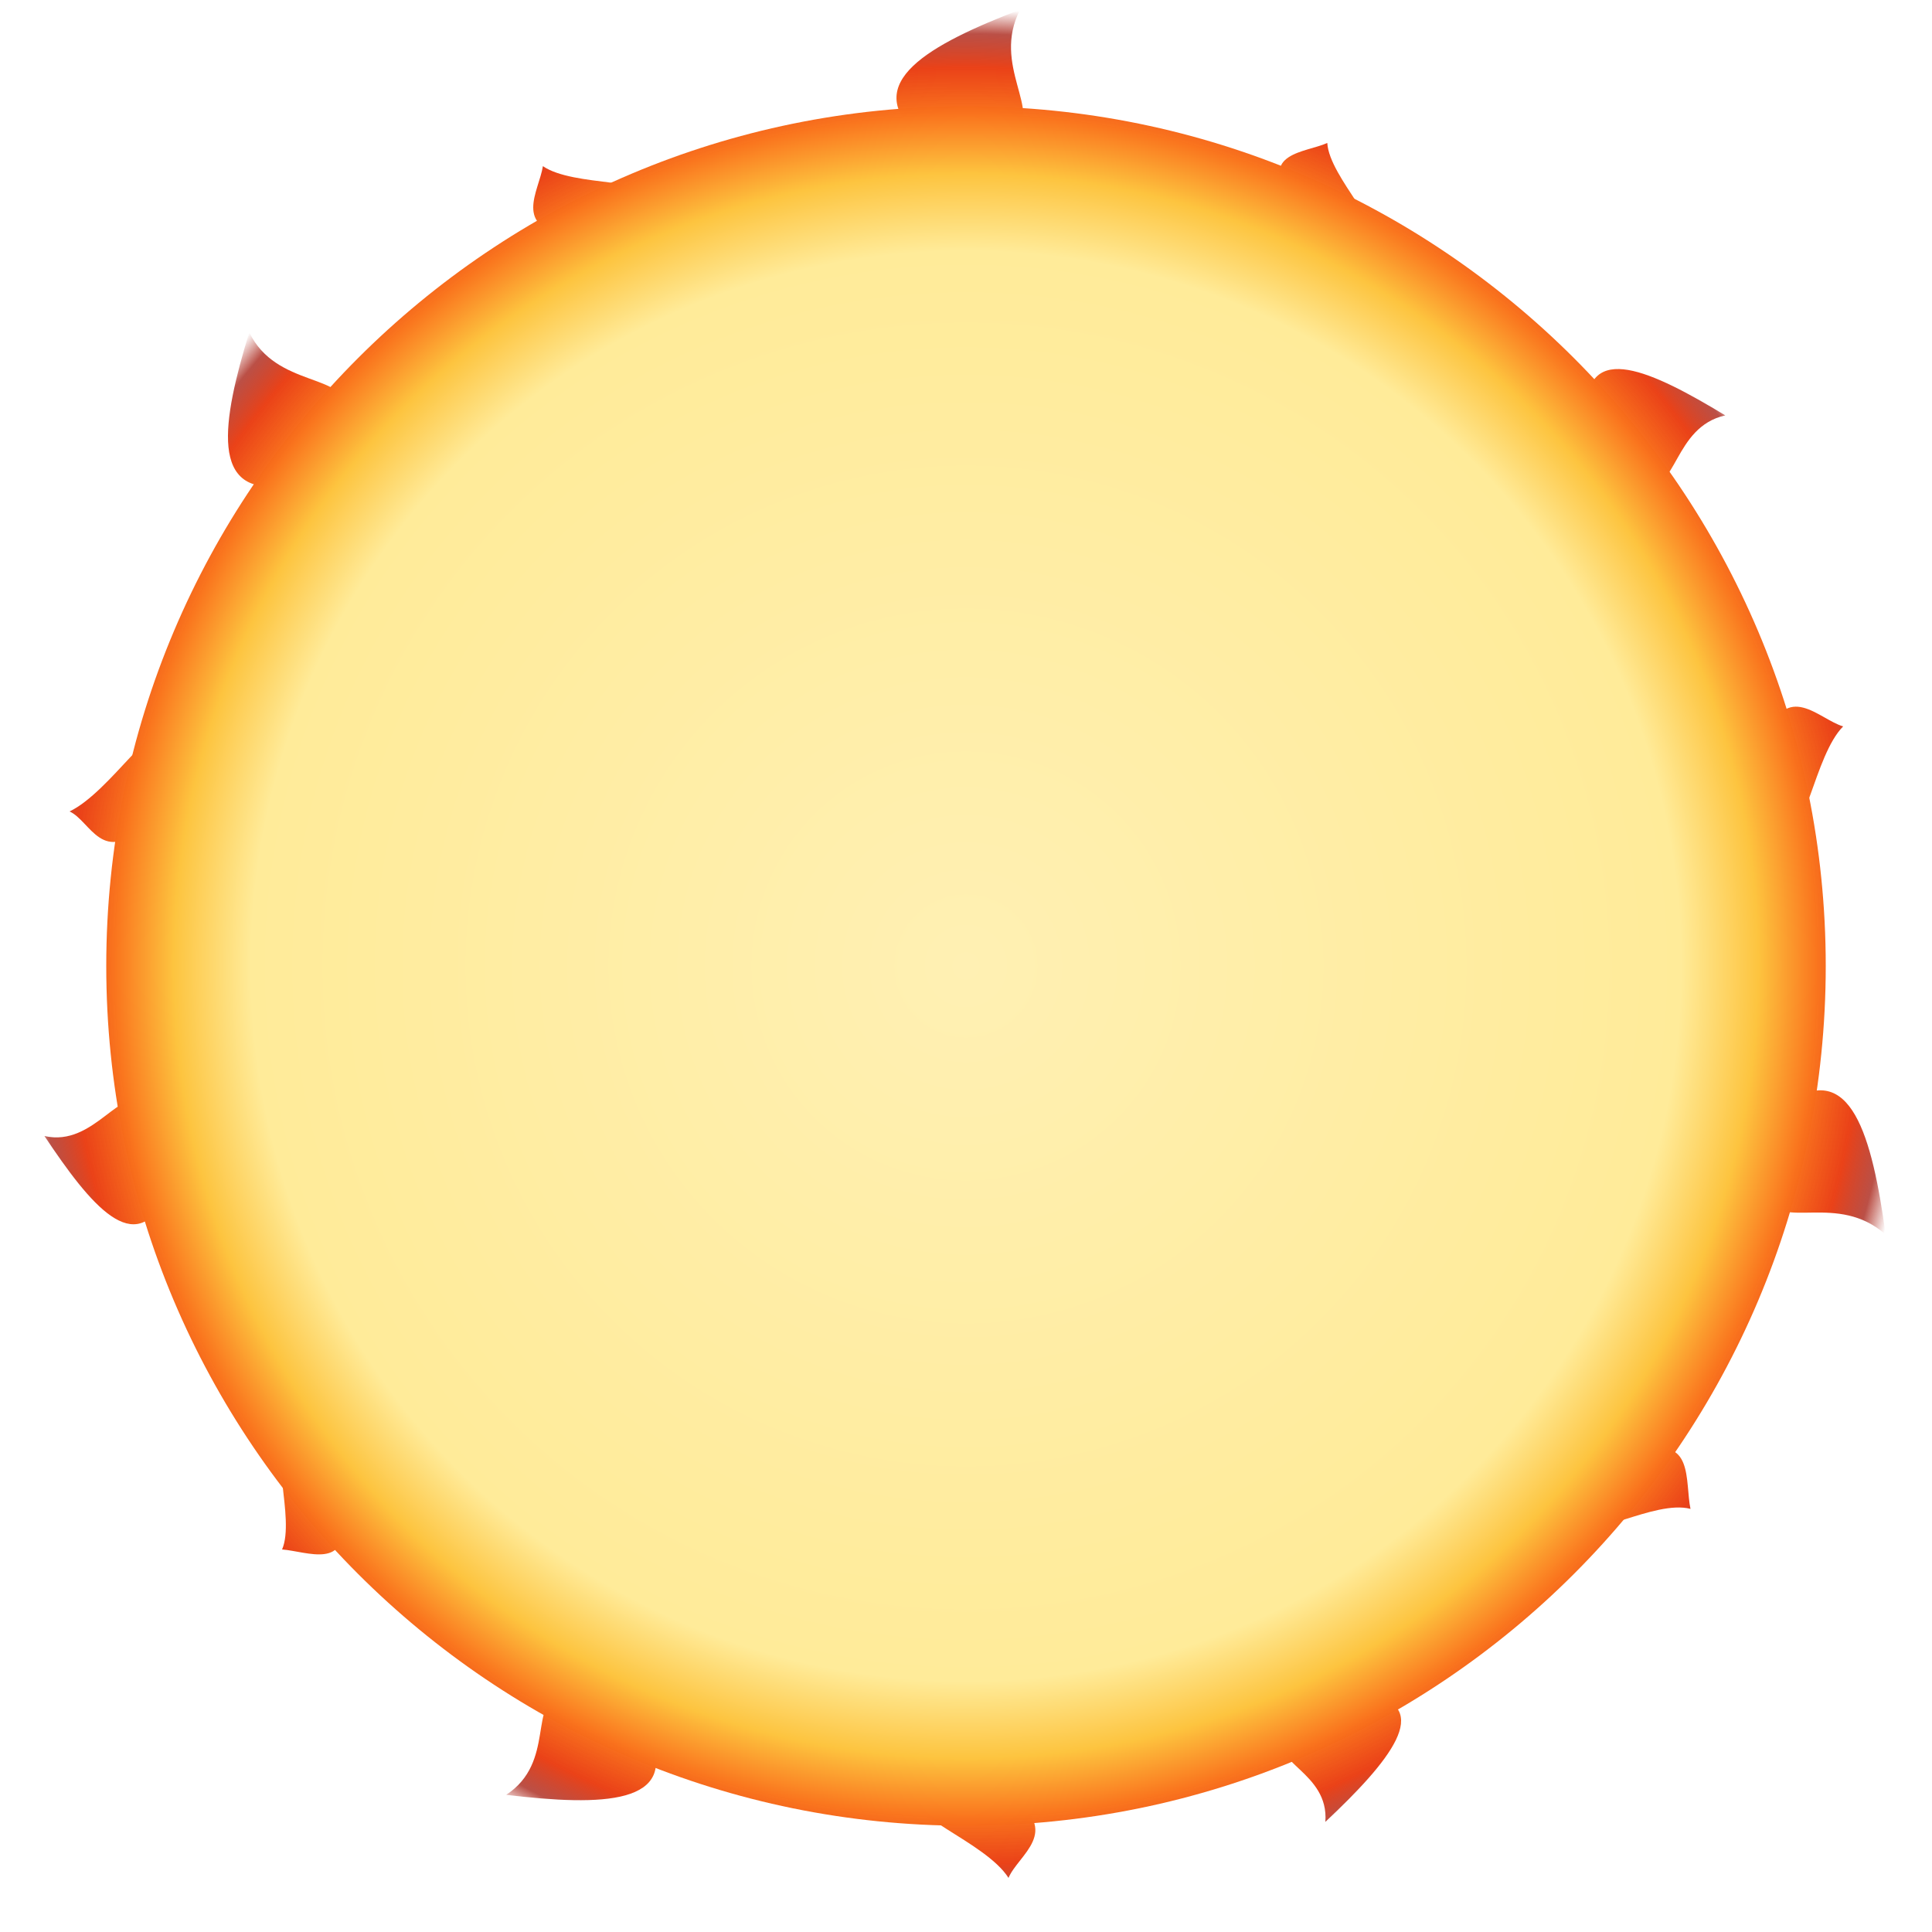
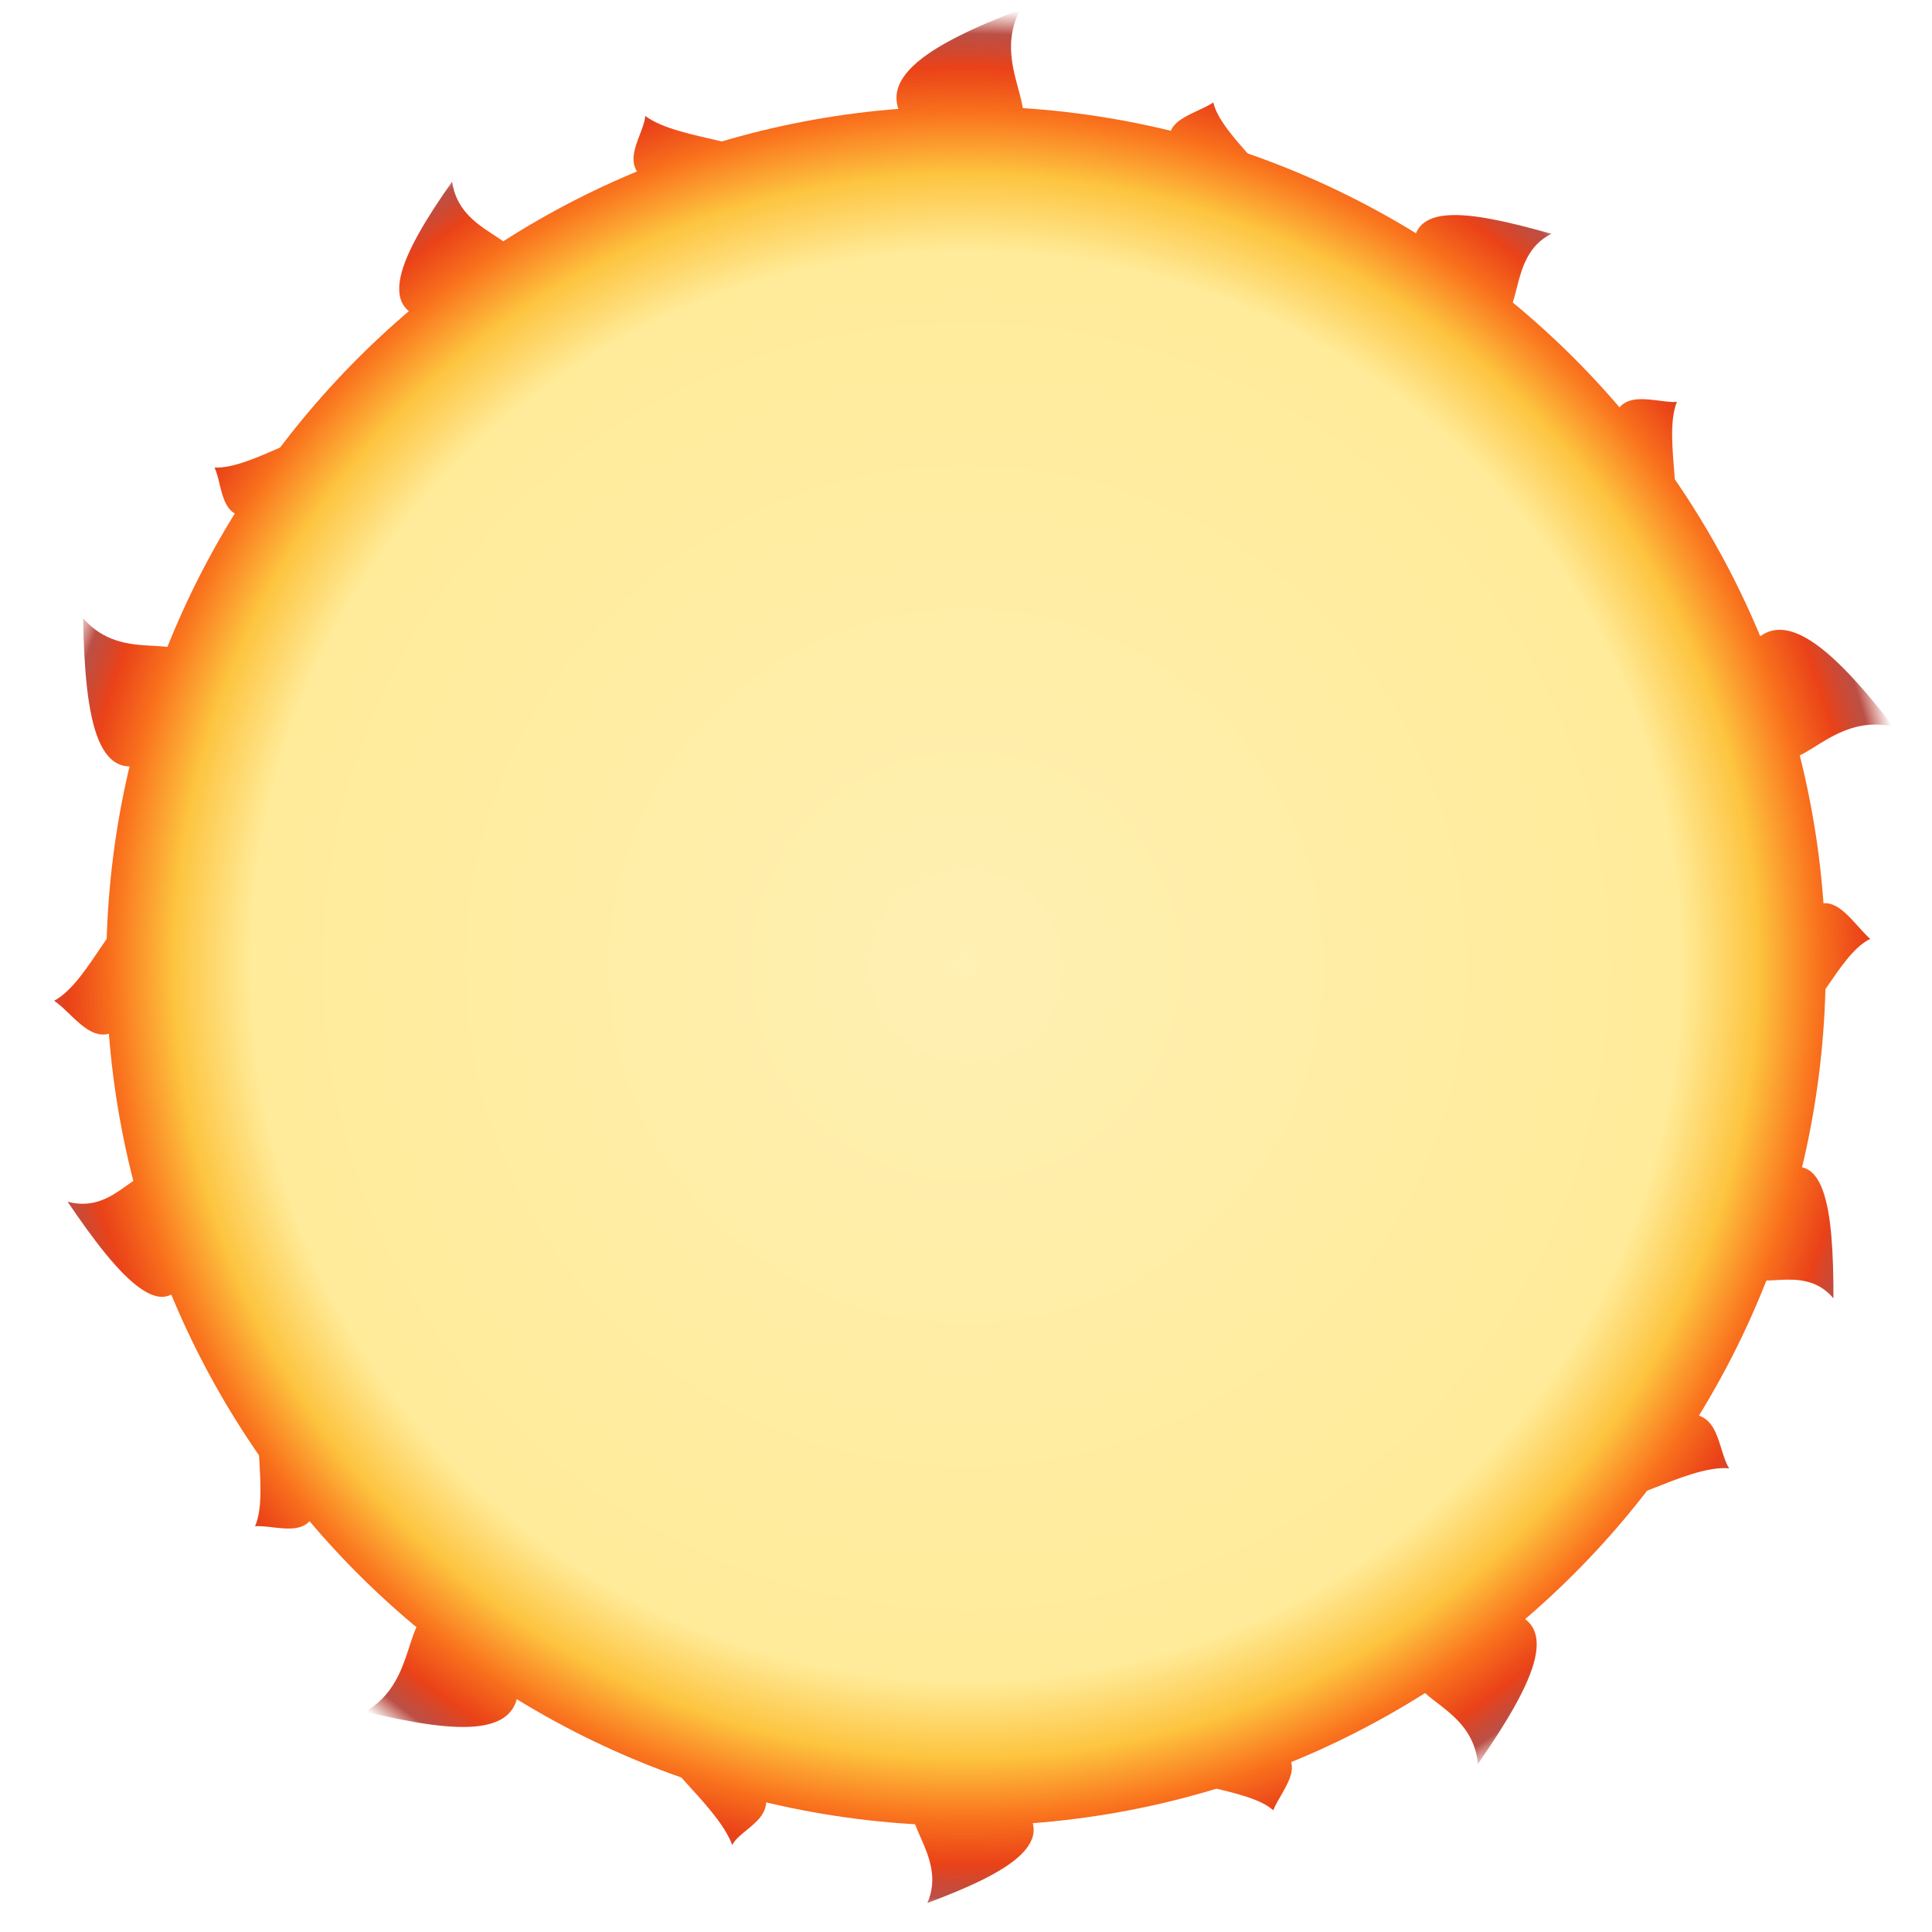
<svg xmlns="http://www.w3.org/2000/svg" viewBox="0 0 100 100">
  <radialGradient id="fire" cx="50" cy="50" r="50" gradientUnits="userSpaceOnUse">
    <stop offset="0.0" stop-color="hsl(48 100% 85%)" stop-opacity="1.0" />
    <stop offset="0.74" stop-color="hsl(48 100% 80%)" stop-opacity="1.0" />
    <stop offset="0.82" stop-color="hsl(42 98% 62%)" stop-opacity="1.0" />
    <stop offset="0.88" stop-color="hsl(24 96% 55%)" stop-opacity="1.0" />
    <stop offset="0.93" stop-color="hsl(12 90% 48%)" stop-opacity="0.95" />
    <stop offset="0.965" stop-color="hsl(5 75% 38%)" stop-opacity="0.8" />
    <stop offset="0.99" stop-color="hsl(5 75% 38%)" stop-opacity="0.0" />
  </radialGradient>
  <circle cx="50" cy="50" r="44.5" fill="url(#fire)" />
  <path fill="url(#fire)" d="M47.5 7.0C44.5 4.3 48.1 2.3 52.8 0.5C51.3 3.4 54.0 5.8 52.5 7.0Z" />
-   <path fill="url(#fire)" d="M66.8 10.3C65.1 7.9 67.6 7.9 68.7 7.4C68.8 9.2 72.0 12.1 70.5 12.2Z" />
-   <path fill="url(#fire)" d="M82.1 21.3C82.1 17.6 85.5 19.2 89.3 21.5C86.6 22.1 86.8 25.6 85.1 25.1Z" />
-   <path fill="url(#fire)" d="M91.4 38.2C92.5 35.2 94.1 37.2 95.4 37.6C93.9 39.1 93.4 43.8 92.4 42.6Z" />
-   <path fill="url(#fire)" d="M92.5 57.1C95.8 54.8 96.9 58.8 97.6 63.9C95.1 61.7 92.2 63.7 91.4 62.0Z" />
-   <path fill="url(#fire)" d="M84.9 75.2C87.7 74.2 87.2 76.7 87.5 78.1C85.6 77.6 82.1 79.9 82.3 78.5Z" />
-   <path fill="url(#fire)" d="M70.8 87.7C74.3 88.3 71.9 91.2 68.6 94.3C68.8 91.7 65.6 91.2 66.5 89.8Z" />
-   <path fill="url(#fire)" d="M52.3 93.0C55.0 94.8 52.7 96.0 52.2 97.2C51.0 95.3 46.4 93.8 47.8 93.0Z" />
-   <path fill="url(#fire)" d="M33.6 89.8C35.2 93.4 31.2 93.5 26.2 92.9C28.8 91.2 27.3 88.0 29.1 87.7Z" />
-   <path fill="url(#fire)" d="M17.7 78.5C18.1 81.3 15.9 80.3 14.6 80.2C15.3 78.6 13.8 74.6 15.1 75.2Z" />
-   <path fill="url(#fire)" d="M8.6 61.9C7.0 65.2 4.7 62.4 2.3 58.8C4.9 59.4 6.3 56.0 7.5 57.2Z" />
-   <path fill="url(#fire)" d="M7.6 42.6C5.3 44.9 4.7 42.5 3.6 42.0C5.7 41.0 8.2 36.8 8.6 38.2Z" />
-   <path fill="url(#fire)" d="M14.8 25.1C10.8 25.8 11.5 21.8 12.9 17.2C14.3 20.1 18.0 19.3 17.9 21.2Z" />
-   <path fill="url(#fire)" d="M29.5 12.2C26.5 11.8 27.9 9.9 28.1 8.6C29.7 9.7 34.1 9.2 33.2 10.3Z" />
+   <path fill="url(#fire)" d="M61.3 8.5C59.3 6.3 61.8 6.0 62.8 5.3C63.2 7.1 66.7 9.5 65.3 9.8Z" />
+   <path fill="url(#fire)" d="M73.3 13.8C72.4 10.2 76.0 10.9 80.3 12.1C77.9 13.3 79.0 16.7 77.2 16.6Z" />
+   <path fill="url(#fire)" d="M83.5 22.9C83.2 19.7 85.6 20.9 86.8 20.8C86.0 22.7 87.5 27.2 86.1 26.5Z" />
+   <path fill="url(#fire)" d="M90.1 34.3C91.8 30.6 94.8 33.5 98.0 37.6C94.7 36.9 93.2 40.2 91.7 39.1Z" />
+   <path fill="url(#fire)" d="M93.0 47.9C94.6 45.4 95.7 47.6 96.8 48.6C95.1 49.4 93.7 53.4 93.0 52.1Z" />
+   <path fill="url(#fire)" d="M91.6 61.0C94.5 58.9 94.9 62.6 94.9 67.2C93.2 65.2 90.6 67.2 90.2 65.6Z" />
+   <path fill="url(#fire)" d="M86.1 73.5C89.1 72.3 88.8 74.9 89.5 76.0C87.2 75.8 83.3 78.6 83.5 77.1Z" />
+   <path fill="url(#fire)" d="M77.3 83.3C81.2 83.6 79.4 87.1 76.5 91.3C76.2 88.2 72.7 88.0 73.3 86.3Z" />
+   <path fill="url(#fire)" d="M65.3 90.2C68.1 90.9 66.4 92.5 65.9 93.7C64.6 92.5 60.3 92.5 61.3 91.5Z" />
+   <path fill="url(#fire)" d="M52.4 93.0C55.3 95.3 52.0 97.0 48.0 98.5C49.1 96.0 46.2 94.0 47.6 93.0Z" />
+   <path fill="url(#fire)" d="M38.9 91.6C40.9 94.0 38.4 94.5 37.9 95.5C37.1 93.3 33.1 90.5 34.6 90.2Z" />
+   <path fill="url(#fire)" d="M26.7 86.3C27.6 90.2 23.6 89.7 18.9 88.6C21.7 87.0 20.8 83.4 22.7 83.3Z" />
+   <path fill="url(#fire)" d="M16.4 77.0C16.6 80.0 14.4 78.9 13.2 79.0C14.0 77.2 12.7 73.0 14.0 73.6Z" />
+   <path fill="url(#fire)" d="M9.8 65.6C8.7 69.0 6.2 66.2 3.5 62.2C6.1 62.9 7.1 59.9 8.4 61.0Z" />
+   <path fill="url(#fire)" d="M7.0 52.3C5.2 55.0 4.0 52.6 2.8 51.8C4.7 50.8 6.2 46.4 7.0 47.8Z" />
+   <path fill="url(#fire)" d="M8.3 39.1C5.0 41.2 4.4 37.2 4.3 32.0C6.4 34.4 9.3 32.6 9.9 34.3Z" />
+   <path fill="url(#fire)" d="M14.0 26.4C11.3 27.6 11.6 25.2 11.1 24.2C13.1 24.3 16.7 21.6 16.4 23.0Z" />
+   <path fill="url(#fire)" d="M22.8 16.6C19.1 16.4 20.8 13.1 23.4 9.4C23.8 12.2 27.2 12.2 26.7 13.8Z" />
+   <path fill="url(#fire)" d="M34.6 9.8C31.5 9.0 33.3 7.2 33.4 6.0C35.1 7.3 39.9 7.3 38.9 8.4Z" />
</svg>
